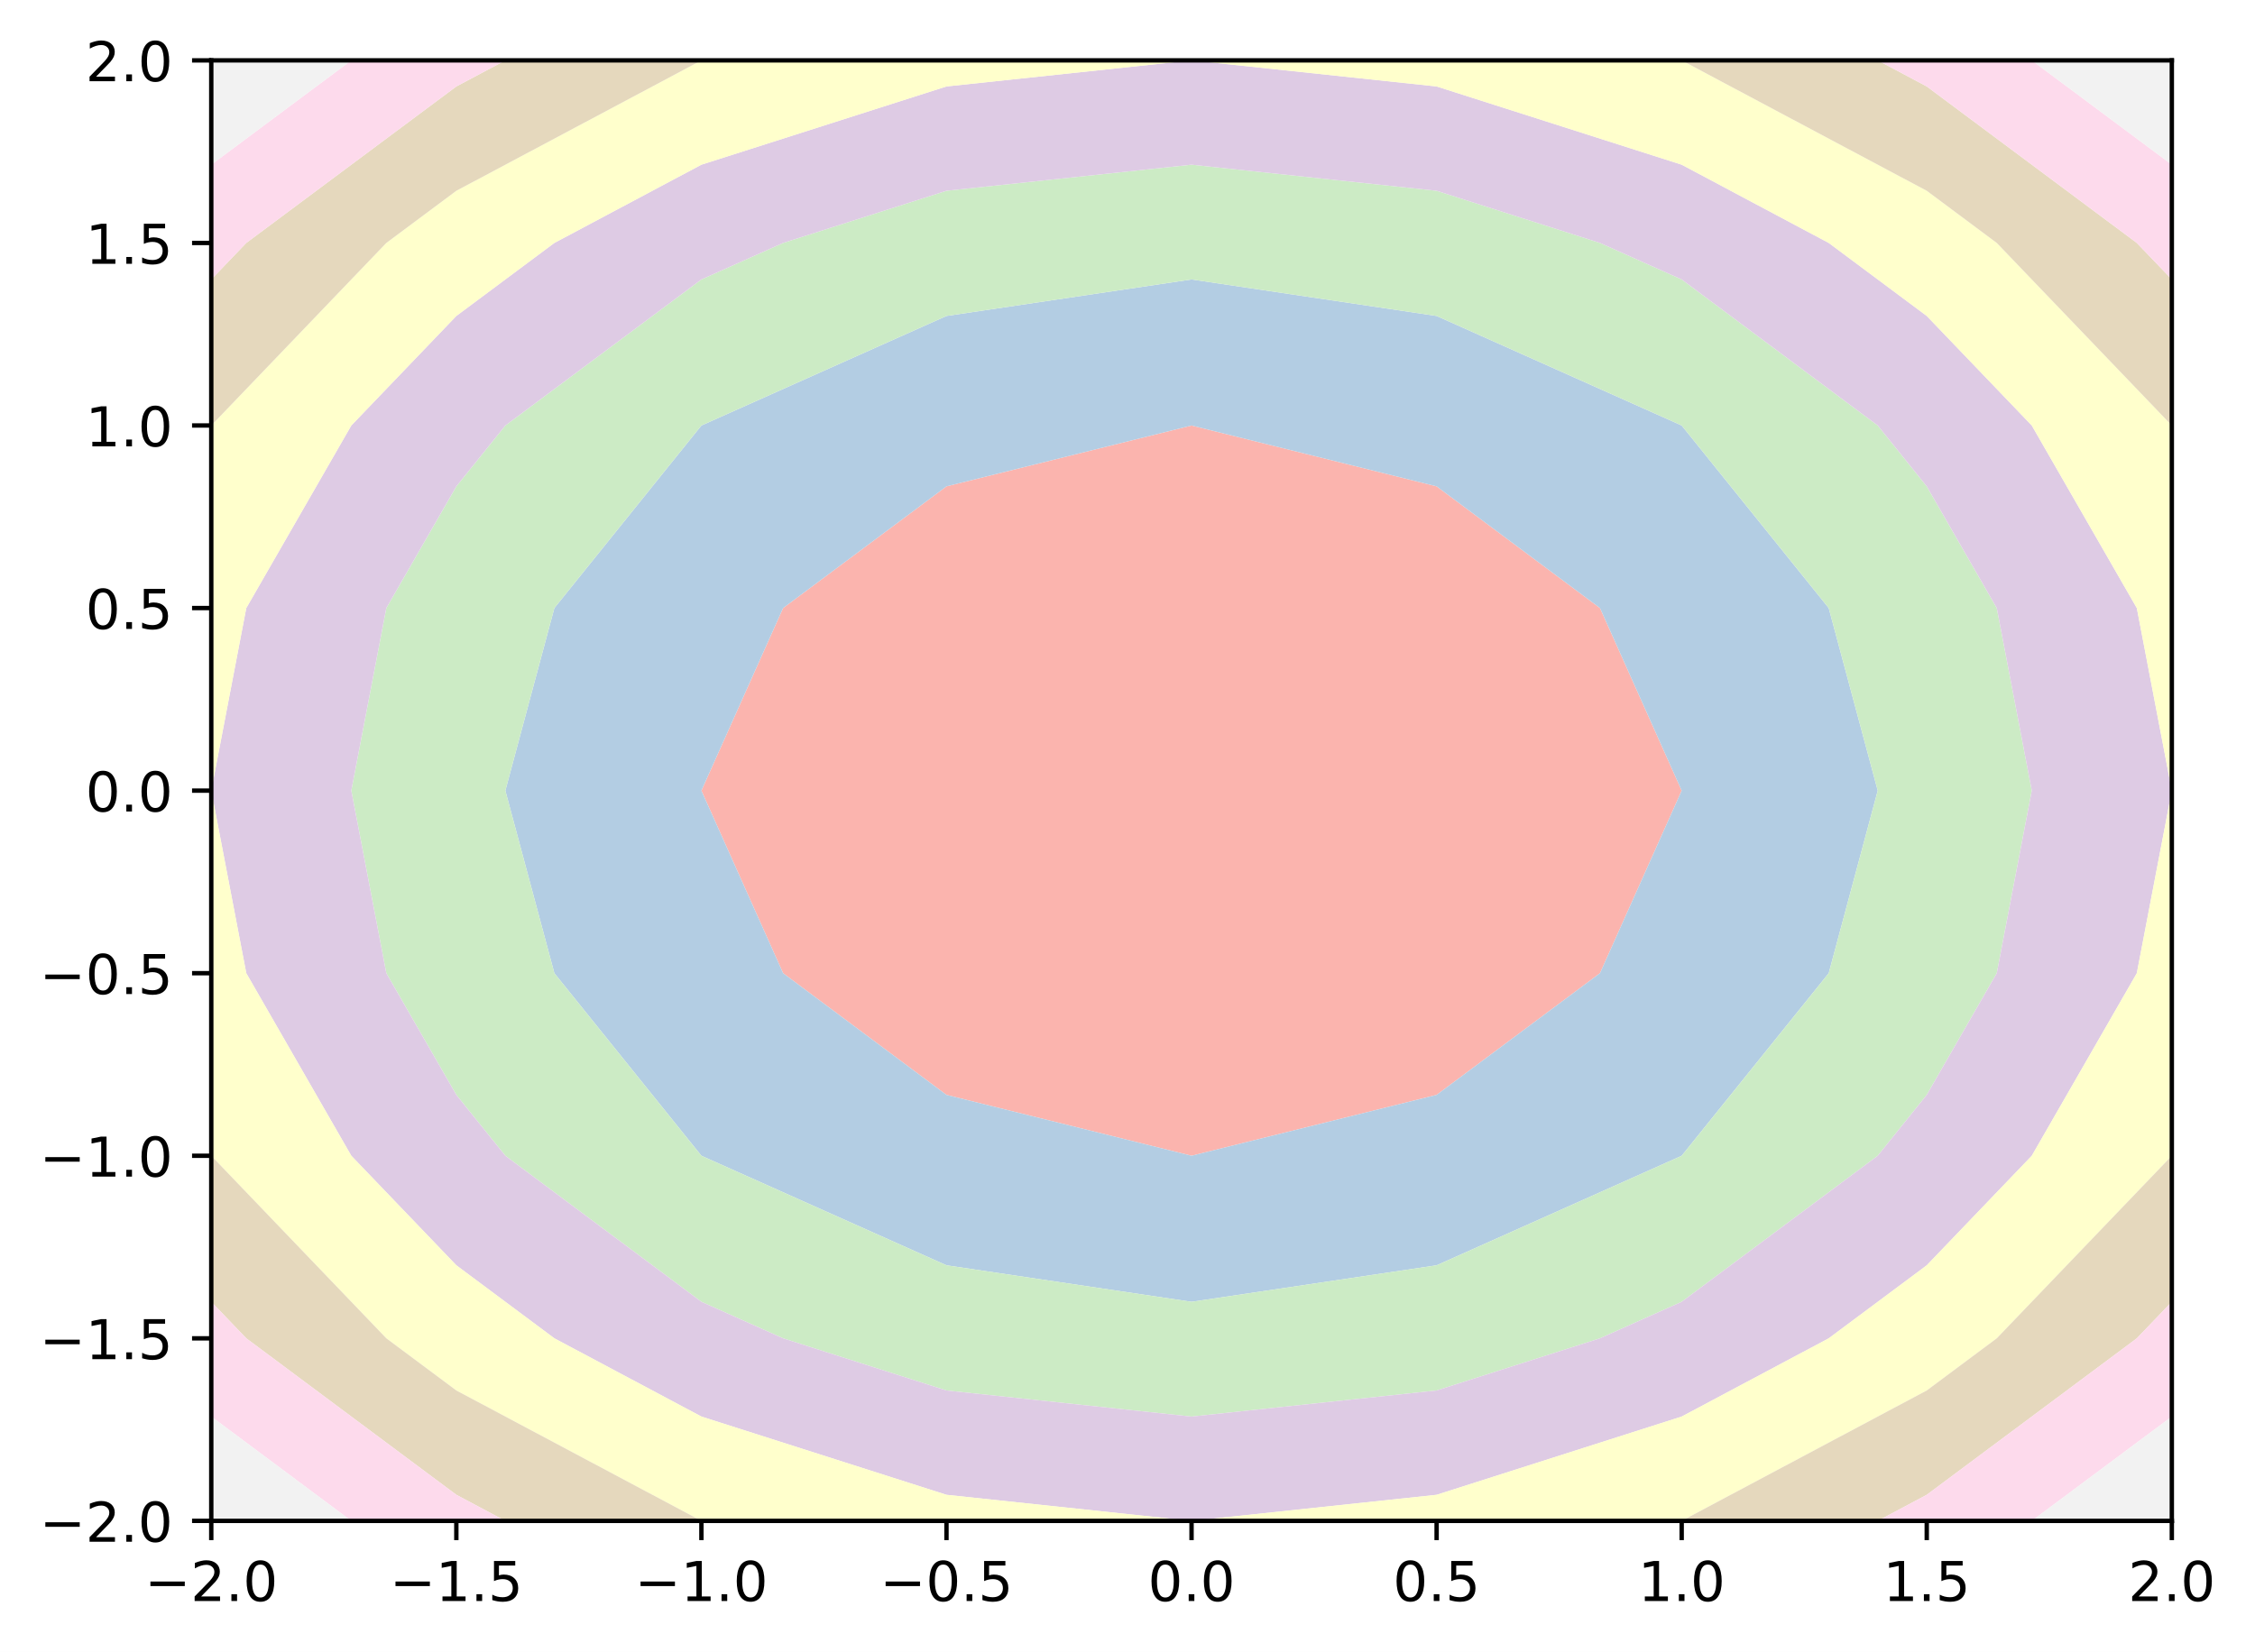
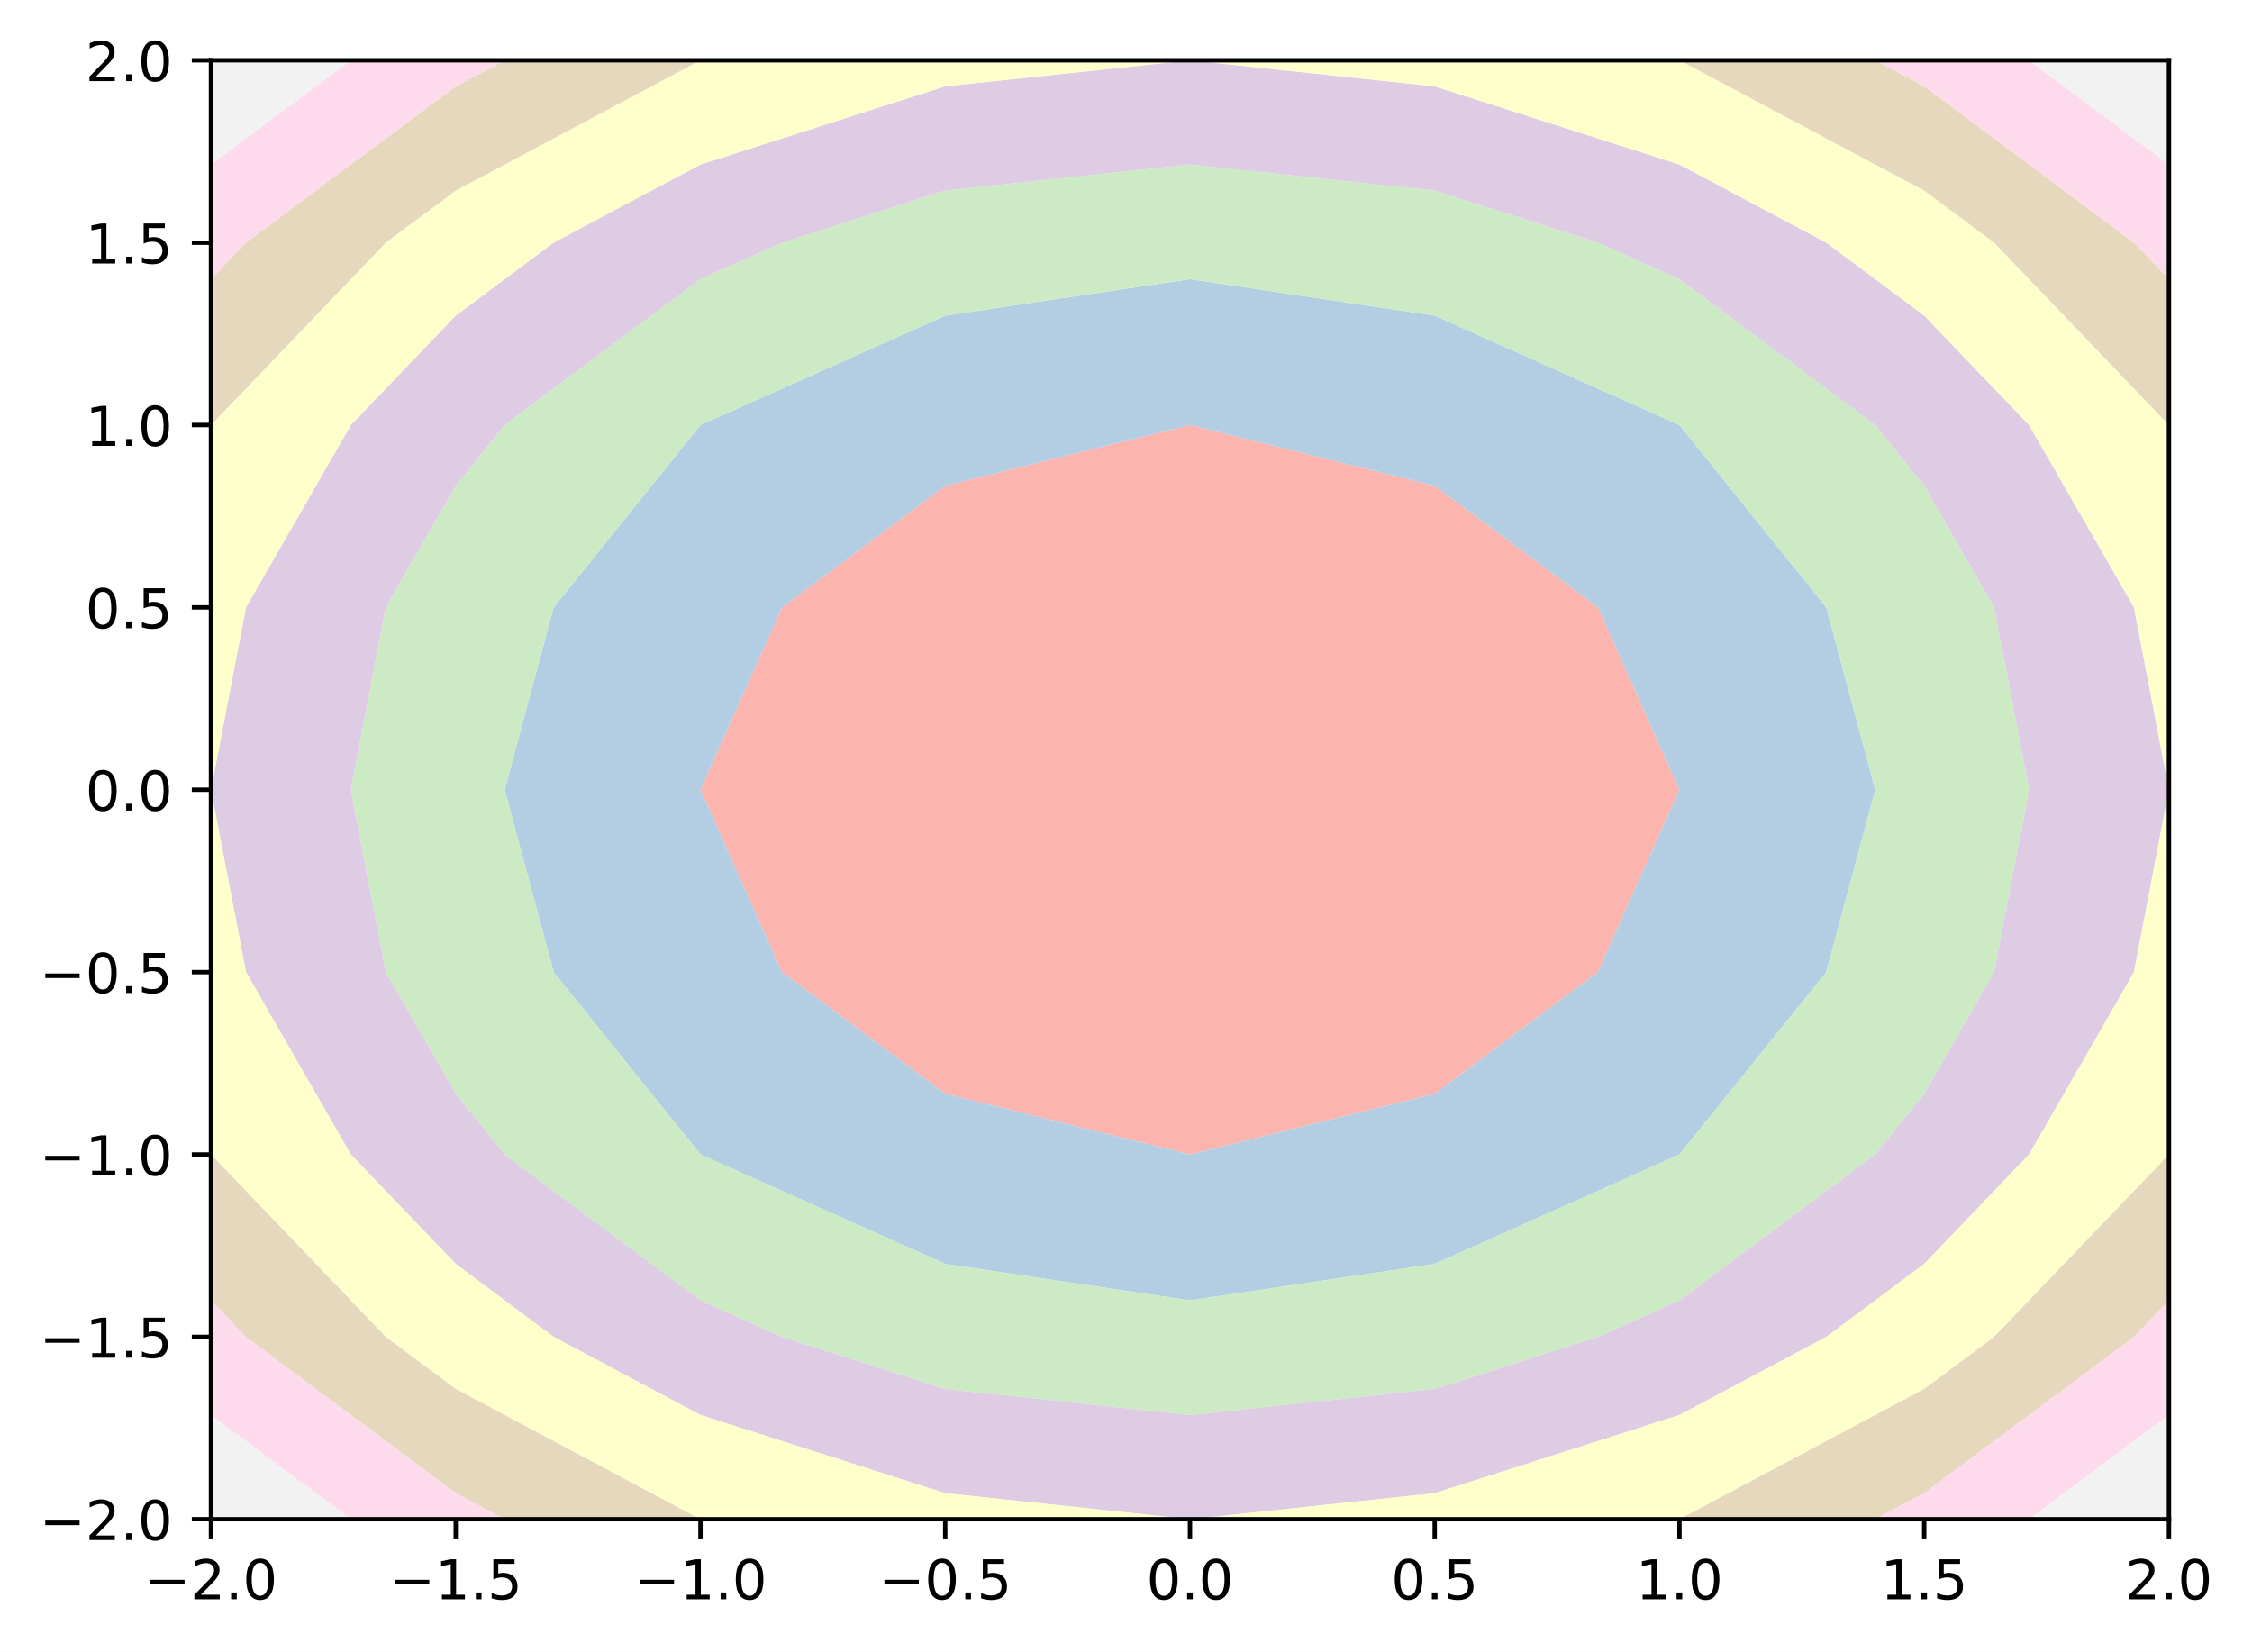
- <svg xmlns="http://www.w3.org/2000/svg" xmlns:xlink="http://www.w3.org/1999/xlink" width="410.754pt" height="300.989pt" viewBox="0 0 410.754 300.989" version="1.1">
+ <svg xmlns="http://www.w3.org/2000/svg" xmlns:xlink="http://www.w3.org/1999/xlink" width="410.754pt" height="301.311pt" viewBox="0 0 410.754 301.311" version="1.1">
  <defs>
    <style type="text/css">*{stroke-linejoin: round; stroke-linecap: butt}</style>
  </defs>
  <g id="figure_1">
    <g id="patch_1">
-       <path d="M 0 300.989  L 410.754 300.989  L 410.754 0  L 0 0  z " style="fill: #ffffff" />
+       <path d="M 0 301.311  L 410.754 301.311  L 410.754 0  L 0 0  z " style="fill: #ffffff" />
    </g>
    <g id="axes_1">
      <g id="patch_2">
        <path d="M 38.483 277.111  L 395.603 277.111  L 395.603 10.999  L 38.483 10.999  z " style="fill: #ffffff" />
      </g>
-       <g id="PathCollection_1">
-         <path d="M 217.043 210.583  L 217.043 210.583  L 261.683 199.495  L 291.443 177.319  L 306.323 144.055  L 306.323 144.055  L 306.323 144.055  L 291.443 110.791  L 261.683 88.615  L 217.043 77.527  L 217.043 77.527  L 217.043 77.527  L 172.403 88.615  L 142.643 110.791  L 127.763 144.055  L 127.763 144.055  L 127.763 144.055  L 142.643 177.319  L 172.403 199.495  L 217.043 210.583  z " clip-path="url(#pf9728aeeb8)" style="fill: #fbb4ae" />
-       </g>
-       <g id="PathCollection_2">
-         <path d="M 127.763 210.583  L 172.403 230.542  L 217.043 237.194  L 261.683 230.542  L 306.323 210.583  L 306.323 210.583  L 333.107 177.319  L 342.035 144.055  L 333.107 110.791  L 306.323 77.527  L 306.323 77.527  L 261.683 57.569  L 217.043 50.916  L 172.403 57.569  L 127.763 77.527  L 127.763 77.527  L 100.979 110.791  L 92.051 144.055  L 100.979 177.319  L 127.763 210.583  z M 217.043 210.583  L 172.403 199.495  L 142.643 177.319  L 127.763 144.055  L 127.763 144.055  L 127.763 144.055  L 142.643 110.791  L 172.403 88.615  L 217.043 77.527  L 217.043 77.527  L 217.043 77.527  L 261.683 88.615  L 291.443 110.791  L 306.323 144.055  L 306.323 144.055  L 306.323 144.055  L 291.443 177.319  L 261.683 199.495  L 217.043 210.583  L 217.043 210.583  z " clip-path="url(#pf9728aeeb8)" style="fill: #b3cde3" />
-       </g>
-       <g id="PathCollection_3">
-         <path d="M 172.403 253.351  L 217.043 258.103  L 261.683 253.351  L 291.443 243.847  L 306.323 237.194  L 342.035 210.583  L 350.963 199.495  L 363.717 177.319  L 370.094 144.055  L 363.717 110.791  L 350.963 88.615  L 342.035 77.527  L 306.323 50.916  L 291.443 44.263  L 261.683 34.759  L 217.043 30.007  L 172.403 34.759  L 142.643 44.263  L 127.763 50.916  L 92.051 77.527  L 83.123 88.615  L 70.369 110.791  L 63.991 144.055  L 70.369 177.319  L 83.123 199.495  L 92.051 210.583  L 127.763 237.194  L 142.643 243.847  z M 127.763 210.583  L 100.979 177.319  L 92.051 144.055  L 100.979 110.791  L 127.763 77.527  L 127.763 77.527  L 172.403 57.569  L 217.043 50.916  L 261.683 57.569  L 306.323 77.527  L 306.323 77.527  L 333.107 110.791  L 342.035 144.055  L 333.107 177.319  L 306.323 210.583  L 306.323 210.583  L 261.683 230.542  L 217.043 237.194  L 172.403 230.542  L 127.763 210.583  z " clip-path="url(#pf9728aeeb8)" style="fill: #ccebc5" />
-       </g>
-       <g id="PathCollection_4">
-         <path d="M 127.763 258.103  L 172.403 272.359  L 217.043 277.111  L 217.043 277.111  L 217.043 277.111  L 261.683 272.359  L 306.323 258.103  L 333.107 243.847  L 350.963 230.542  L 370.094 210.583  L 389.226 177.319  L 395.603 144.055  L 395.603 144.055  L 395.603 144.055  L 389.226 110.791  L 370.094 77.527  L 350.963 57.569  L 333.107 44.263  L 306.323 30.007  L 261.683 15.751  L 217.043 10.999  L 217.043 10.999  L 217.043 10.999  L 172.403 15.751  L 127.763 30.007  L 100.979 44.263  L 83.123 57.569  L 63.991 77.527  L 44.86 110.791  L 38.483 144.055  L 38.483 144.055  L 38.483 144.055  L 44.86 177.319  L 63.991 210.583  L 83.123 230.542  L 100.979 243.847  z M 142.643 243.847  L 127.763 237.194  L 92.051 210.583  L 83.123 199.495  L 70.369 177.319  L 63.991 144.055  L 70.369 110.791  L 83.123 88.615  L 92.051 77.527  L 127.763 50.916  L 142.643 44.263  L 172.403 34.759  L 217.043 30.007  L 261.683 34.759  L 291.443 44.263  L 306.323 50.916  L 342.035 77.527  L 350.963 88.615  L 363.717 110.791  L 370.094 144.055  L 363.717 177.319  L 350.963 199.495  L 342.035 210.583  L 306.323 237.194  L 291.443 243.847  L 261.683 253.351  L 217.043 258.103  L 172.403 253.351  z " clip-path="url(#pf9728aeeb8)" style="fill: #decbe4" />
-       </g>
-       <g id="PathCollection_5">
-         <path d="M 83.123 253.351  L 127.763 277.111  L 127.763 277.111  L 172.403 277.111  L 217.043 277.111  L 172.403 272.359  L 127.763 258.103  L 100.979 243.847  L 83.123 230.542  L 63.991 210.583  L 44.86 177.319  L 38.483 144.055  L 38.483 177.319  L 38.483 210.583  L 38.483 210.583  L 70.369 243.847  z " clip-path="url(#pf9728aeeb8)" style="fill: #ffffcc" />
-         <path d="M 261.683 277.111  L 306.323 277.111  L 306.323 277.111  L 350.963 253.351  L 363.717 243.847  L 395.603 210.583  L 395.603 210.583  L 395.603 177.319  L 395.603 144.055  L 389.226 177.319  L 370.094 210.583  L 350.963 230.542  L 333.107 243.847  L 306.323 258.103  L 261.683 272.359  L 217.043 277.111  z " clip-path="url(#pf9728aeeb8)" style="fill: #ffffcc" />
-         <path d="M 44.86 110.791  L 63.991 77.527  L 83.123 57.569  L 100.979 44.263  L 127.763 30.007  L 172.403 15.751  L 217.043 10.999  L 172.403 10.999  L 127.763 10.999  L 127.763 10.999  L 83.123 34.759  L 70.369 44.263  L 38.483 77.527  L 38.483 77.527  L 38.483 110.791  L 38.483 144.055  z " clip-path="url(#pf9728aeeb8)" style="fill: #ffffcc" />
-         <path d="M 395.603 144.055  L 395.603 110.791  L 395.603 77.527  L 395.603 77.527  L 363.717 44.263  L 350.963 34.759  L 306.323 10.999  L 306.323 10.999  L 261.683 10.999  L 217.043 10.999  L 261.683 15.751  L 306.323 30.007  L 333.107 44.263  L 350.963 57.569  L 370.094 77.527  L 389.226 110.791  z " clip-path="url(#pf9728aeeb8)" style="fill: #ffffcc" />
-       </g>
-       <g id="PathCollection_6">
-         <path d="M 83.123 272.359  L 92.051 277.111  L 127.763 277.111  L 83.123 253.351  L 70.369 243.847  L 38.483 210.583  L 38.483 237.194  L 44.86 243.847  z " clip-path="url(#pf9728aeeb8)" style="fill: #e5d8bd" />
-         <path d="M 350.963 272.359  L 389.226 243.847  L 395.603 237.194  L 395.603 210.583  L 363.717 243.847  L 350.963 253.351  L 306.323 277.111  L 342.035 277.111  z " clip-path="url(#pf9728aeeb8)" style="fill: #e5d8bd" />
-         <path d="M 70.369 44.263  L 83.123 34.759  L 127.763 10.999  L 92.051 10.999  L 83.123 15.751  L 44.86 44.263  L 38.483 50.916  L 38.483 77.527  z " clip-path="url(#pf9728aeeb8)" style="fill: #e5d8bd" />
-         <path d="M 395.603 77.527  L 395.603 50.916  L 389.226 44.263  L 350.963 15.751  L 342.035 10.999  L 306.323 10.999  L 350.963 34.759  L 363.717 44.263  z " clip-path="url(#pf9728aeeb8)" style="fill: #e5d8bd" />
-       </g>
-       <g id="PathCollection_7">
-         <path d="M 83.123 277.111  L 92.051 277.111  L 83.123 272.359  L 44.86 243.847  L 38.483 237.194  L 38.483 243.847  L 38.483 258.103  L 63.991 277.111  z " clip-path="url(#pf9728aeeb8)" style="fill: #fddaec" />
-         <path d="M 350.963 277.111  L 370.094 277.111  L 395.603 258.103  L 395.603 243.847  L 395.603 237.194  L 389.226 243.847  L 350.963 272.359  L 342.035 277.111  z " clip-path="url(#pf9728aeeb8)" style="fill: #fddaec" />
-         <path d="M 44.86 44.263  L 83.123 15.751  L 92.051 10.999  L 83.123 10.999  L 63.991 10.999  L 38.483 30.007  L 38.483 44.263  L 38.483 50.916  z " clip-path="url(#pf9728aeeb8)" style="fill: #fddaec" />
-         <path d="M 395.603 50.916  L 395.603 44.263  L 395.603 30.007  L 370.094 10.999  L 350.963 10.999  L 342.035 10.999  L 350.963 15.751  L 389.226 44.263  z " clip-path="url(#pf9728aeeb8)" style="fill: #fddaec" />
-       </g>
-       <g id="PathCollection_8">
-         <path d="M 38.483 258.103  L 38.483 277.111  L 63.991 277.111  z " clip-path="url(#pf9728aeeb8)" style="fill: #f2f2f2" />
-         <path d="M 395.603 277.111  L 395.603 258.103  L 370.094 277.111  z " clip-path="url(#pf9728aeeb8)" style="fill: #f2f2f2" />
-         <path d="M 63.991 10.999  L 38.483 10.999  L 38.483 30.007  z " clip-path="url(#pf9728aeeb8)" style="fill: #f2f2f2" />
-         <path d="M 395.603 30.007  L 395.603 10.999  L 370.094 10.999  z " clip-path="url(#pf9728aeeb8)" style="fill: #f2f2f2" />
+       <g id="QuadContourSet_1">
+         <path d="M 217.043 210.583  L 217.043 210.583  L 261.683 199.495  L 291.443 177.319  L 306.323 144.055  L 306.323 144.055  L 306.323 144.055  L 291.443 110.791  L 261.683 88.615  L 217.043 77.527  L 217.043 77.527  L 217.043 77.527  L 172.403 88.615  L 142.643 110.791  L 127.763 144.055  L 127.763 144.055  L 127.763 144.055  L 142.643 177.319  L 172.403 199.495  L 217.043 210.583  z " clip-path="url(#p19742cfae8)" style="fill: #fbb4ae" />
+         <path d="M 127.763 210.583  L 172.403 230.541  L 217.043 237.194  L 261.683 230.541  L 306.323 210.583  L 306.323 210.583  L 333.107 177.319  L 342.035 144.055  L 333.107 110.791  L 306.323 77.527  L 306.323 77.527  L 261.683 57.568  L 217.043 50.916  L 172.403 57.568  L 127.763 77.527  L 127.763 77.527  L 100.979 110.791  L 92.051 144.055  L 100.979 177.319  L 127.763 210.583  z M 217.043 210.583  L 172.403 199.495  L 142.643 177.319  L 127.763 144.055  L 127.763 144.055  L 127.763 144.055  L 142.643 110.791  L 172.403 88.615  L 217.043 77.527  L 217.043 77.527  L 217.043 77.527  L 261.683 88.615  L 291.443 110.791  L 306.323 144.055  L 306.323 144.055  L 306.323 144.055  L 291.443 177.319  L 261.683 199.495  L 217.043 210.583  L 217.043 210.583  z " clip-path="url(#p19742cfae8)" style="fill: #b3cde3" />
+         <path d="M 172.403 253.351  L 217.043 258.103  L 261.683 253.351  L 291.443 243.847  L 306.323 237.194  L 342.035 210.583  L 350.963 199.495  L 363.717 177.319  L 370.094 144.055  L 363.717 110.791  L 350.963 88.615  L 342.035 77.527  L 306.323 50.916  L 291.443 44.263  L 261.683 34.759  L 217.043 30.007  L 172.403 34.759  L 142.643 44.263  L 127.763 50.916  L 92.051 77.527  L 83.123 88.615  L 70.369 110.791  L 63.991 144.055  L 70.369 177.319  L 83.123 199.495  L 92.051 210.583  L 127.763 237.194  L 142.643 243.847  z M 127.763 210.583  L 100.979 177.319  L 92.051 144.055  L 100.979 110.791  L 127.763 77.527  L 127.763 77.527  L 172.403 57.568  L 217.043 50.916  L 261.683 57.568  L 306.323 77.527  L 306.323 77.527  L 333.107 110.791  L 342.035 144.055  L 333.107 177.319  L 306.323 210.583  L 306.323 210.583  L 261.683 230.541  L 217.043 237.194  L 172.403 230.541  L 127.763 210.583  z " clip-path="url(#p19742cfae8)" style="fill: #ccebc5" />
+         <path d="M 127.763 258.103  L 172.403 272.359  L 217.043 277.111  L 217.043 277.111  L 217.043 277.111  L 261.683 272.359  L 306.323 258.103  L 333.107 243.847  L 350.963 230.541  L 370.094 210.583  L 389.226 177.319  L 395.603 144.055  L 395.603 144.055  L 395.603 144.055  L 389.226 110.791  L 370.094 77.527  L 350.963 57.568  L 333.107 44.263  L 306.323 30.007  L 261.683 15.751  L 217.043 10.999  L 217.043 10.999  L 217.043 10.999  L 172.403 15.751  L 127.763 30.007  L 100.979 44.263  L 83.123 57.568  L 63.991 77.527  L 44.86 110.791  L 38.483 144.055  L 38.483 144.055  L 38.483 144.055  L 44.86 177.319  L 63.991 210.583  L 83.123 230.541  L 100.979 243.847  z M 142.643 243.847  L 127.763 237.194  L 92.051 210.583  L 83.123 199.495  L 70.369 177.319  L 63.991 144.055  L 70.369 110.791  L 83.123 88.615  L 92.051 77.527  L 127.763 50.916  L 142.643 44.263  L 172.403 34.759  L 217.043 30.007  L 261.683 34.759  L 291.443 44.263  L 306.323 50.916  L 342.035 77.527  L 350.963 88.615  L 363.717 110.791  L 370.094 144.055  L 363.717 177.319  L 350.963 199.495  L 342.035 210.583  L 306.323 237.194  L 291.443 243.847  L 261.683 253.351  L 217.043 258.103  L 172.403 253.351  z " clip-path="url(#p19742cfae8)" style="fill: #decbe4" />
+         <path d="M 83.123 253.351  L 127.763 277.111  L 127.763 277.111  L 172.403 277.111  L 217.043 277.111  L 172.403 272.359  L 127.763 258.103  L 100.979 243.847  L 83.123 230.541  L 63.991 210.583  L 44.86 177.319  L 38.483 144.055  L 38.483 177.319  L 38.483 210.583  L 38.483 210.583  L 70.369 243.847  z M 261.683 277.111  L 306.323 277.111  L 306.323 277.111  L 350.963 253.351  L 363.717 243.847  L 395.603 210.583  L 395.603 210.583  L 395.603 177.319  L 395.603 144.055  L 389.226 177.319  L 370.094 210.583  L 350.963 230.541  L 333.107 243.847  L 306.323 258.103  L 261.683 272.359  L 217.043 277.111  z M 44.86 110.791  L 63.991 77.527  L 83.123 57.568  L 100.979 44.263  L 127.763 30.007  L 172.403 15.751  L 217.043 10.999  L 172.403 10.999  L 127.763 10.999  L 127.763 10.999  L 83.123 34.759  L 70.369 44.263  L 38.483 77.527  L 38.483 77.527  L 38.483 110.791  L 38.483 144.055  z M 395.603 144.055  L 395.603 110.791  L 395.603 77.527  L 395.603 77.527  L 363.717 44.263  L 350.963 34.759  L 306.323 10.999  L 306.323 10.999  L 261.683 10.999  L 217.043 10.999  L 261.683 15.751  L 306.323 30.007  L 333.107 44.263  L 350.963 57.568  L 370.094 77.527  L 389.226 110.791  z " clip-path="url(#p19742cfae8)" style="fill: #ffffcc" />
+         <path d="M 83.123 272.359  L 92.051 277.111  L 127.763 277.111  L 83.123 253.351  L 70.369 243.847  L 38.483 210.583  L 38.483 237.194  L 44.86 243.847  z M 350.963 272.359  L 389.226 243.847  L 395.603 237.194  L 395.603 210.583  L 363.717 243.847  L 350.963 253.351  L 306.323 277.111  L 342.035 277.111  z M 70.369 44.263  L 83.123 34.759  L 127.763 10.999  L 92.051 10.999  L 83.123 15.751  L 44.86 44.263  L 38.483 50.916  L 38.483 77.527  z M 395.603 77.527  L 395.603 50.916  L 389.226 44.263  L 350.963 15.751  L 342.035 10.999  L 306.323 10.999  L 350.963 34.759  L 363.717 44.263  z " clip-path="url(#p19742cfae8)" style="fill: #e5d8bd" />
+         <path d="M 83.123 277.111  L 92.051 277.111  L 83.123 272.359  L 44.86 243.847  L 38.483 237.194  L 38.483 243.847  L 38.483 258.103  L 63.991 277.111  z M 350.963 277.111  L 370.094 277.111  L 395.603 258.103  L 395.603 243.847  L 395.603 237.194  L 389.226 243.847  L 350.963 272.359  L 342.035 277.111  z M 44.86 44.263  L 83.123 15.751  L 92.051 10.999  L 83.123 10.999  L 63.991 10.999  L 38.483 30.007  L 38.483 44.263  L 38.483 50.916  z M 395.603 50.916  L 395.603 44.263  L 395.603 30.007  L 370.094 10.999  L 350.963 10.999  L 342.035 10.999  L 350.963 15.751  L 389.226 44.263  z " clip-path="url(#p19742cfae8)" style="fill: #fddaec" />
+         <path d="M 38.483 258.103  L 38.483 277.111  L 63.991 277.111  z M 395.603 277.111  L 395.603 258.103  L 370.094 277.111  z M 63.991 10.999  L 38.483 10.999  L 38.483 30.007  z M 395.603 30.007  L 395.603 10.999  L 370.094 10.999  z " clip-path="url(#p19742cfae8)" style="fill: #f2f2f2" />
      </g>
      <g id="matplotlib.axis_1">
        <g id="xtick_1">
          <g id="line2d_1">
            <defs>
-               <path id="mab68f12e52" d="M 0 0  L 0 3.5  " style="stroke: #000000; stroke-width: 0.8" />
+               <path id="m919132cd39" d="M 0 0  L 0 3.5  " style="stroke: #000000; stroke-width: 0.8" />
            </defs>
            <g>
-               <use xlink:href="#mab68f12e52" x="38.483" y="277.111" style="stroke: #000000; stroke-width: 0.8" />
+               <use xlink:href="#m919132cd39" x="38.483" y="277.111" style="stroke: #000000; stroke-width: 0.8" />
            </g>
          </g>
          <g id="text_1">
-             <g transform="translate(26.34141 291.7097) scale(0.1 -0.1)">
+             <g transform="translate(26.34141 291.7085) scale(0.1 -0.1)">
              <defs>
-                 <path id="DejaVuSans-2212" d="M 678 2272  L 4684 2272  L 4684 1741  L 678 1741  L 678 2272  z " transform="scale(0.015625)" />
-                 <path id="DejaVuSans-32" d="M 1228 531  L 3431 531  L 3431 0  L 469 0  L 469 531  Q 828 903 1448 1529  Q 2069 2156 2228 2338  Q 2531 2678 2651 2914  Q 2772 3150 2772 3378  Q 2772 3750 2511 3984  Q 2250 4219 1831 4219  Q 1534 4219 1204 4116  Q 875 4013 500 3803  L 500 4441  Q 881 4594 1212 4672  Q 1544 4750 1819 4750  Q 2544 4750 2975 4387  Q 3406 4025 3406 3419  Q 3406 3131 3298 2873  Q 3191 2616 2906 2266  Q 2828 2175 2409 1742  Q 1991 1309 1228 531  z " transform="scale(0.015625)" />
-                 <path id="DejaVuSans-2e" d="M 684 794  L 1344 794  L 1344 0  L 684 0  L 684 794  z " transform="scale(0.015625)" />
-                 <path id="DejaVuSans-30" d="M 2034 4250  Q 1547 4250 1301 3770  Q 1056 3291 1056 2328  Q 1056 1369 1301 889  Q 1547 409 2034 409  Q 2525 409 2770 889  Q 3016 1369 3016 2328  Q 3016 3291 2770 3770  Q 2525 4250 2034 4250  z M 2034 4750  Q 2819 4750 3233 4129  Q 3647 3509 3647 2328  Q 3647 1150 3233 529  Q 2819 -91 2034 -91  Q 1250 -91 836 529  Q 422 1150 422 2328  Q 422 3509 836 4129  Q 1250 4750 2034 4750  z " transform="scale(0.015625)" />
+                 <path id="DejaVuSans-c9c" d="M 678 2272  L 4684 2272  L 4684 1741  L 678 1741  L 678 2272  z " transform="scale(0.015625)" />
+                 <path id="DejaVuSans-15" d="M 1228 531  L 3431 531  L 3431 0  L 469 0  L 469 531  Q 828 903 1448 1529  Q 2069 2156 2228 2338  Q 2531 2678 2651 2914  Q 2772 3150 2772 3378  Q 2772 3750 2511 3984  Q 2250 4219 1831 4219  Q 1534 4219 1204 4116  Q 875 4013 500 3803  L 500 4441  Q 881 4594 1212 4672  Q 1544 4750 1819 4750  Q 2544 4750 2975 4387  Q 3406 4025 3406 3419  Q 3406 3131 3298 2873  Q 3191 2616 2906 2266  Q 2828 2175 2409 1742  Q 1991 1309 1228 531  z " transform="scale(0.015625)" />
+                 <path id="DejaVuSans-11" d="M 684 794  L 1344 794  L 1344 0  L 684 0  L 684 794  z " transform="scale(0.015625)" />
+                 <path id="DejaVuSans-13" d="M 2034 4250  Q 1547 4250 1301 3770  Q 1056 3291 1056 2328  Q 1056 1369 1301 889  Q 1547 409 2034 409  Q 2525 409 2770 889  Q 3016 1369 3016 2328  Q 3016 3291 2770 3770  Q 2525 4250 2034 4250  z M 2034 4750  Q 2819 4750 3233 4129  Q 3647 3509 3647 2328  Q 3647 1150 3233 529  Q 2819 -91 2034 -91  Q 1250 -91 836 529  Q 422 1150 422 2328  Q 422 3509 836 4129  Q 1250 4750 2034 4750  z " transform="scale(0.015625)" />
              </defs>
-               <use xlink:href="#DejaVuSans-2212" />
-               <use xlink:href="#DejaVuSans-32" x="83.789" />
-               <use xlink:href="#DejaVuSans-2e" x="147.412" />
-               <use xlink:href="#DejaVuSans-30" x="179.199" />
+               <use xlink:href="#DejaVuSans-c9c" />
+               <use xlink:href="#DejaVuSans-15" transform="translate(83.79688 0)" />
+               <use xlink:href="#DejaVuSans-11" transform="translate(147.4219 0)" />
+               <use xlink:href="#DejaVuSans-13" transform="translate(179.2031 0)" />
            </g>
          </g>
        </g>
        <g id="xtick_2">
          <g id="line2d_2">
            <g>
-               <use xlink:href="#mab68f12e52" x="83.123" y="277.111" style="stroke: #000000; stroke-width: 0.8" />
+               <use xlink:href="#m919132cd39" x="83.123" y="277.111" style="stroke: #000000; stroke-width: 0.8" />
            </g>
          </g>
          <g id="text_2">
-             <g transform="translate(70.98141 291.7097) scale(0.1 -0.1)">
+             <g transform="translate(70.98141 291.7085) scale(0.1 -0.1)">
              <defs>
-                 <path id="DejaVuSans-31" d="M 794 531  L 1825 531  L 1825 4091  L 703 3866  L 703 4441  L 1819 4666  L 2450 4666  L 2450 531  L 3481 531  L 3481 0  L 794 0  L 794 531  z " transform="scale(0.015625)" />
-                 <path id="DejaVuSans-35" d="M 691 4666  L 3169 4666  L 3169 4134  L 1269 4134  L 1269 2991  Q 1406 3038 1543 3061  Q 1681 3084 1819 3084  Q 2600 3084 3056 2656  Q 3513 2228 3513 1497  Q 3513 744 3044 326  Q 2575 -91 1722 -91  Q 1428 -91 1123 -41  Q 819 9 494 109  L 494 744  Q 775 591 1075 516  Q 1375 441 1709 441  Q 2250 441 2565 725  Q 2881 1009 2881 1497  Q 2881 1984 2565 2268  Q 2250 2553 1709 2553  Q 1456 2553 1204 2497  Q 953 2441 691 2322  L 691 4666  z " transform="scale(0.015625)" />
+                 <path id="DejaVuSans-14" d="M 794 531  L 1825 531  L 1825 4091  L 703 3866  L 703 4441  L 1819 4666  L 2450 4666  L 2450 531  L 3481 531  L 3481 0  L 794 0  L 794 531  z " transform="scale(0.015625)" />
+                 <path id="DejaVuSans-18" d="M 691 4666  L 3169 4666  L 3169 4134  L 1269 4134  L 1269 2991  Q 1406 3038 1543 3061  Q 1681 3084 1819 3084  Q 2600 3084 3056 2656  Q 3513 2228 3513 1497  Q 3513 744 3044 326  Q 2575 -91 1722 -91  Q 1428 -91 1123 -41  Q 819 9 494 109  L 494 744  Q 775 591 1075 516  Q 1375 441 1709 441  Q 2250 441 2565 725  Q 2881 1009 2881 1497  Q 2881 1984 2565 2268  Q 2250 2553 1709 2553  Q 1456 2553 1204 2497  Q 953 2441 691 2322  L 691 4666  z " transform="scale(0.015625)" />
              </defs>
-               <use xlink:href="#DejaVuSans-2212" />
-               <use xlink:href="#DejaVuSans-31" x="83.789" />
-               <use xlink:href="#DejaVuSans-2e" x="147.412" />
-               <use xlink:href="#DejaVuSans-35" x="179.199" />
+               <use xlink:href="#DejaVuSans-c9c" />
+               <use xlink:href="#DejaVuSans-14" transform="translate(83.79688 0)" />
+               <use xlink:href="#DejaVuSans-11" transform="translate(147.4219 0)" />
+               <use xlink:href="#DejaVuSans-18" transform="translate(179.2031 0)" />
            </g>
          </g>
        </g>
        <g id="xtick_3">
          <g id="line2d_3">
            <g>
-               <use xlink:href="#mab68f12e52" x="127.763" y="277.111" style="stroke: #000000; stroke-width: 0.8" />
+               <use xlink:href="#m919132cd39" x="127.763" y="277.111" style="stroke: #000000; stroke-width: 0.8" />
            </g>
          </g>
          <g id="text_3">
-             <g transform="translate(115.6214 291.7097) scale(0.1 -0.1)">
-               <use xlink:href="#DejaVuSans-2212" />
-               <use xlink:href="#DejaVuSans-31" x="83.789" />
-               <use xlink:href="#DejaVuSans-2e" x="147.412" />
-               <use xlink:href="#DejaVuSans-30" x="179.199" />
+             <g transform="translate(115.6214 291.7085) scale(0.1 -0.1)">
+               <use xlink:href="#DejaVuSans-c9c" />
+               <use xlink:href="#DejaVuSans-14" transform="translate(83.79688 0)" />
+               <use xlink:href="#DejaVuSans-11" transform="translate(147.4219 0)" />
+               <use xlink:href="#DejaVuSans-13" transform="translate(179.2031 0)" />
            </g>
          </g>
        </g>
        <g id="xtick_4">
          <g id="line2d_4">
            <g>
-               <use xlink:href="#mab68f12e52" x="172.403" y="277.111" style="stroke: #000000; stroke-width: 0.8" />
+               <use xlink:href="#m919132cd39" x="172.403" y="277.111" style="stroke: #000000; stroke-width: 0.8" />
            </g>
          </g>
          <g id="text_4">
-             <g transform="translate(160.2614 291.7097) scale(0.1 -0.1)">
-               <use xlink:href="#DejaVuSans-2212" />
-               <use xlink:href="#DejaVuSans-30" x="83.789" />
-               <use xlink:href="#DejaVuSans-2e" x="147.412" />
-               <use xlink:href="#DejaVuSans-35" x="179.199" />
+             <g transform="translate(160.2614 291.7085) scale(0.1 -0.1)">
+               <use xlink:href="#DejaVuSans-c9c" />
+               <use xlink:href="#DejaVuSans-13" transform="translate(83.79688 0)" />
+               <use xlink:href="#DejaVuSans-11" transform="translate(147.4219 0)" />
+               <use xlink:href="#DejaVuSans-18" transform="translate(179.2031 0)" />
            </g>
          </g>
        </g>
        <g id="xtick_5">
          <g id="line2d_5">
            <g>
-               <use xlink:href="#mab68f12e52" x="217.043" y="277.111" style="stroke: #000000; stroke-width: 0.8" />
+               <use xlink:href="#m919132cd39" x="217.043" y="277.111" style="stroke: #000000; stroke-width: 0.8" />
            </g>
          </g>
          <g id="text_5">
-             <g transform="translate(209.0913 291.7097) scale(0.1 -0.1)">
-               <use xlink:href="#DejaVuSans-30" />
-               <use xlink:href="#DejaVuSans-2e" x="63.623" />
-               <use xlink:href="#DejaVuSans-30" x="95.41" />
+             <g transform="translate(209.0913 291.7085) scale(0.1 -0.1)">
+               <use xlink:href="#DejaVuSans-13" />
+               <use xlink:href="#DejaVuSans-11" transform="translate(63.625 0)" />
+               <use xlink:href="#DejaVuSans-13" transform="translate(95.40625 0)" />
            </g>
          </g>
        </g>
        <g id="xtick_6">
          <g id="line2d_6">
            <g>
-               <use xlink:href="#mab68f12e52" x="261.683" y="277.111" style="stroke: #000000; stroke-width: 0.8" />
+               <use xlink:href="#m919132cd39" x="261.683" y="277.111" style="stroke: #000000; stroke-width: 0.8" />
            </g>
          </g>
          <g id="text_6">
-             <g transform="translate(253.7312 291.7097) scale(0.1 -0.1)">
-               <use xlink:href="#DejaVuSans-30" />
-               <use xlink:href="#DejaVuSans-2e" x="63.623" />
-               <use xlink:href="#DejaVuSans-35" x="95.41" />
+             <g transform="translate(253.7312 291.7085) scale(0.1 -0.1)">
+               <use xlink:href="#DejaVuSans-13" />
+               <use xlink:href="#DejaVuSans-11" transform="translate(63.625 0)" />
+               <use xlink:href="#DejaVuSans-18" transform="translate(95.40625 0)" />
            </g>
          </g>
        </g>
        <g id="xtick_7">
          <g id="line2d_7">
            <g>
-               <use xlink:href="#mab68f12e52" x="306.323" y="277.111" style="stroke: #000000; stroke-width: 0.8" />
+               <use xlink:href="#m919132cd39" x="306.323" y="277.111" style="stroke: #000000; stroke-width: 0.8" />
            </g>
          </g>
          <g id="text_7">
-             <g transform="translate(298.3712 291.7097) scale(0.1 -0.1)">
-               <use xlink:href="#DejaVuSans-31" />
-               <use xlink:href="#DejaVuSans-2e" x="63.623" />
-               <use xlink:href="#DejaVuSans-30" x="95.41" />
+             <g transform="translate(298.3712 291.7085) scale(0.1 -0.1)">
+               <use xlink:href="#DejaVuSans-14" />
+               <use xlink:href="#DejaVuSans-11" transform="translate(63.625 0)" />
+               <use xlink:href="#DejaVuSans-13" transform="translate(95.40625 0)" />
            </g>
          </g>
        </g>
        <g id="xtick_8">
          <g id="line2d_8">
            <g>
-               <use xlink:href="#mab68f12e52" x="350.963" y="277.111" style="stroke: #000000; stroke-width: 0.8" />
+               <use xlink:href="#m919132cd39" x="350.963" y="277.111" style="stroke: #000000; stroke-width: 0.8" />
            </g>
          </g>
          <g id="text_8">
-             <g transform="translate(343.0113 291.7097) scale(0.1 -0.1)">
-               <use xlink:href="#DejaVuSans-31" />
-               <use xlink:href="#DejaVuSans-2e" x="63.623" />
-               <use xlink:href="#DejaVuSans-35" x="95.41" />
+             <g transform="translate(343.0113 291.7085) scale(0.1 -0.1)">
+               <use xlink:href="#DejaVuSans-14" />
+               <use xlink:href="#DejaVuSans-11" transform="translate(63.625 0)" />
+               <use xlink:href="#DejaVuSans-18" transform="translate(95.40625 0)" />
            </g>
          </g>
        </g>
        <g id="xtick_9">
          <g id="line2d_9">
            <g>
-               <use xlink:href="#mab68f12e52" x="395.603" y="277.111" style="stroke: #000000; stroke-width: 0.8" />
+               <use xlink:href="#m919132cd39" x="395.603" y="277.111" style="stroke: #000000; stroke-width: 0.8" />
            </g>
          </g>
          <g id="text_9">
-             <g transform="translate(387.6513 291.7097) scale(0.1 -0.1)">
-               <use xlink:href="#DejaVuSans-32" />
-               <use xlink:href="#DejaVuSans-2e" x="63.623" />
-               <use xlink:href="#DejaVuSans-30" x="95.41" />
+             <g transform="translate(387.6513 291.7085) scale(0.1 -0.1)">
+               <use xlink:href="#DejaVuSans-15" />
+               <use xlink:href="#DejaVuSans-11" transform="translate(63.625 0)" />
+               <use xlink:href="#DejaVuSans-13" transform="translate(95.40625 0)" />
            </g>
          </g>
        </g>
      </g>
      <g id="matplotlib.axis_2">
        <g id="ytick_1">
          <g id="line2d_10">
            <defs>
-               <path id="m81fe10873a" d="M 0 0  L -3.5 0  " style="stroke: #000000; stroke-width: 0.8" />
+               <path id="m7d171ca75e" d="M 0 0  L -3.5 0  " style="stroke: #000000; stroke-width: 0.8" />
            </defs>
            <g>
-               <use xlink:href="#m81fe10873a" x="38.483" y="277.111" style="stroke: #000000; stroke-width: 0.8" />
+               <use xlink:href="#m7d171ca75e" x="38.483" y="277.111" style="stroke: #000000; stroke-width: 0.8" />
            </g>
          </g>
          <g id="text_10">
-             <g transform="translate(7.2 280.9104) scale(0.1 -0.1)">
-               <use xlink:href="#DejaVuSans-2212" />
-               <use xlink:href="#DejaVuSans-32" x="83.789" />
-               <use xlink:href="#DejaVuSans-2e" x="147.412" />
-               <use xlink:href="#DejaVuSans-30" x="179.199" />
+             <g transform="translate(7.2 280.9097) scale(0.1 -0.1)">
+               <use xlink:href="#DejaVuSans-c9c" />
+               <use xlink:href="#DejaVuSans-15" transform="translate(83.79688 0)" />
+               <use xlink:href="#DejaVuSans-11" transform="translate(147.4219 0)" />
+               <use xlink:href="#DejaVuSans-13" transform="translate(179.2031 0)" />
            </g>
          </g>
        </g>
        <g id="ytick_2">
          <g id="line2d_11">
            <g>
-               <use xlink:href="#m81fe10873a" x="38.483" y="243.847" style="stroke: #000000; stroke-width: 0.8" />
+               <use xlink:href="#m7d171ca75e" x="38.483" y="243.847" style="stroke: #000000; stroke-width: 0.8" />
            </g>
          </g>
          <g id="text_11">
-             <g transform="translate(7.2 247.6464) scale(0.1 -0.1)">
-               <use xlink:href="#DejaVuSans-2212" />
-               <use xlink:href="#DejaVuSans-31" x="83.789" />
-               <use xlink:href="#DejaVuSans-2e" x="147.412" />
-               <use xlink:href="#DejaVuSans-35" x="179.199" />
+             <g transform="translate(7.2 247.6457) scale(0.1 -0.1)">
+               <use xlink:href="#DejaVuSans-c9c" />
+               <use xlink:href="#DejaVuSans-14" transform="translate(83.79688 0)" />
+               <use xlink:href="#DejaVuSans-11" transform="translate(147.4219 0)" />
+               <use xlink:href="#DejaVuSans-18" transform="translate(179.2031 0)" />
            </g>
          </g>
        </g>
        <g id="ytick_3">
          <g id="line2d_12">
            <g>
-               <use xlink:href="#m81fe10873a" x="38.483" y="210.583" style="stroke: #000000; stroke-width: 0.8" />
+               <use xlink:href="#m7d171ca75e" x="38.483" y="210.583" style="stroke: #000000; stroke-width: 0.8" />
            </g>
          </g>
          <g id="text_12">
-             <g transform="translate(7.2 214.3824) scale(0.1 -0.1)">
-               <use xlink:href="#DejaVuSans-2212" />
-               <use xlink:href="#DejaVuSans-31" x="83.789" />
-               <use xlink:href="#DejaVuSans-2e" x="147.412" />
-               <use xlink:href="#DejaVuSans-30" x="179.199" />
+             <g transform="translate(7.2 214.3817) scale(0.1 -0.1)">
+               <use xlink:href="#DejaVuSans-c9c" />
+               <use xlink:href="#DejaVuSans-14" transform="translate(83.79688 0)" />
+               <use xlink:href="#DejaVuSans-11" transform="translate(147.4219 0)" />
+               <use xlink:href="#DejaVuSans-13" transform="translate(179.2031 0)" />
            </g>
          </g>
        </g>
        <g id="ytick_4">
          <g id="line2d_13">
            <g>
-               <use xlink:href="#m81fe10873a" x="38.483" y="177.319" style="stroke: #000000; stroke-width: 0.8" />
+               <use xlink:href="#m7d171ca75e" x="38.483" y="177.319" style="stroke: #000000; stroke-width: 0.8" />
            </g>
          </g>
          <g id="text_13">
-             <g transform="translate(7.2 181.1184) scale(0.1 -0.1)">
-               <use xlink:href="#DejaVuSans-2212" />
-               <use xlink:href="#DejaVuSans-30" x="83.789" />
-               <use xlink:href="#DejaVuSans-2e" x="147.412" />
-               <use xlink:href="#DejaVuSans-35" x="179.199" />
+             <g transform="translate(7.2 181.1177) scale(0.1 -0.1)">
+               <use xlink:href="#DejaVuSans-c9c" />
+               <use xlink:href="#DejaVuSans-13" transform="translate(83.79688 0)" />
+               <use xlink:href="#DejaVuSans-11" transform="translate(147.4219 0)" />
+               <use xlink:href="#DejaVuSans-18" transform="translate(179.2031 0)" />
            </g>
          </g>
        </g>
        <g id="ytick_5">
          <g id="line2d_14">
            <g>
-               <use xlink:href="#m81fe10873a" x="38.483" y="144.055" style="stroke: #000000; stroke-width: 0.8" />
+               <use xlink:href="#m7d171ca75e" x="38.483" y="144.055" style="stroke: #000000; stroke-width: 0.8" />
            </g>
          </g>
          <g id="text_14">
-             <g transform="translate(15.57969 147.8544) scale(0.1 -0.1)">
-               <use xlink:href="#DejaVuSans-30" />
-               <use xlink:href="#DejaVuSans-2e" x="63.623" />
-               <use xlink:href="#DejaVuSans-30" x="95.41" />
+             <g transform="translate(15.57969 147.8537) scale(0.1 -0.1)">
+               <use xlink:href="#DejaVuSans-13" />
+               <use xlink:href="#DejaVuSans-11" transform="translate(63.625 0)" />
+               <use xlink:href="#DejaVuSans-13" transform="translate(95.40625 0)" />
            </g>
          </g>
        </g>
        <g id="ytick_6">
          <g id="line2d_15">
            <g>
-               <use xlink:href="#m81fe10873a" x="38.483" y="110.791" style="stroke: #000000; stroke-width: 0.8" />
+               <use xlink:href="#m7d171ca75e" x="38.483" y="110.791" style="stroke: #000000; stroke-width: 0.8" />
            </g>
          </g>
          <g id="text_15">
-             <g transform="translate(15.57969 114.5904) scale(0.1 -0.1)">
-               <use xlink:href="#DejaVuSans-30" />
-               <use xlink:href="#DejaVuSans-2e" x="63.623" />
-               <use xlink:href="#DejaVuSans-35" x="95.41" />
+             <g transform="translate(15.57969 114.5897) scale(0.1 -0.1)">
+               <use xlink:href="#DejaVuSans-13" />
+               <use xlink:href="#DejaVuSans-11" transform="translate(63.625 0)" />
+               <use xlink:href="#DejaVuSans-18" transform="translate(95.40625 0)" />
            </g>
          </g>
        </g>
        <g id="ytick_7">
          <g id="line2d_16">
            <g>
-               <use xlink:href="#m81fe10873a" x="38.483" y="77.527" style="stroke: #000000; stroke-width: 0.8" />
+               <use xlink:href="#m7d171ca75e" x="38.483" y="77.527" style="stroke: #000000; stroke-width: 0.8" />
            </g>
          </g>
          <g id="text_16">
-             <g transform="translate(15.57969 81.32644) scale(0.1 -0.1)">
-               <use xlink:href="#DejaVuSans-31" />
-               <use xlink:href="#DejaVuSans-2e" x="63.623" />
-               <use xlink:href="#DejaVuSans-30" x="95.41" />
+             <g transform="translate(15.57969 81.32566) scale(0.1 -0.1)">
+               <use xlink:href="#DejaVuSans-14" />
+               <use xlink:href="#DejaVuSans-11" transform="translate(63.625 0)" />
+               <use xlink:href="#DejaVuSans-13" transform="translate(95.40625 0)" />
            </g>
          </g>
        </g>
        <g id="ytick_8">
          <g id="line2d_17">
            <g>
-               <use xlink:href="#m81fe10873a" x="38.483" y="44.263" style="stroke: #000000; stroke-width: 0.8" />
+               <use xlink:href="#m7d171ca75e" x="38.483" y="44.263" style="stroke: #000000; stroke-width: 0.8" />
            </g>
          </g>
          <g id="text_17">
-             <g transform="translate(15.57969 48.06244) scale(0.1 -0.1)">
-               <use xlink:href="#DejaVuSans-31" />
-               <use xlink:href="#DejaVuSans-2e" x="63.623" />
-               <use xlink:href="#DejaVuSans-35" x="95.41" />
+             <g transform="translate(15.57969 48.06166) scale(0.1 -0.1)">
+               <use xlink:href="#DejaVuSans-14" />
+               <use xlink:href="#DejaVuSans-11" transform="translate(63.625 0)" />
+               <use xlink:href="#DejaVuSans-18" transform="translate(95.40625 0)" />
            </g>
          </g>
        </g>
        <g id="ytick_9">
          <g id="line2d_18">
            <g>
-               <use xlink:href="#m81fe10873a" x="38.483" y="10.999" style="stroke: #000000; stroke-width: 0.8" />
+               <use xlink:href="#m7d171ca75e" x="38.483" y="10.999" style="stroke: #000000; stroke-width: 0.8" />
            </g>
          </g>
          <g id="text_18">
-             <g transform="translate(15.57969 14.79844) scale(0.1 -0.1)">
-               <use xlink:href="#DejaVuSans-32" />
-               <use xlink:href="#DejaVuSans-2e" x="63.623" />
-               <use xlink:href="#DejaVuSans-30" x="95.41" />
+             <g transform="translate(15.57969 14.79766) scale(0.1 -0.1)">
+               <use xlink:href="#DejaVuSans-15" />
+               <use xlink:href="#DejaVuSans-11" transform="translate(63.625 0)" />
+               <use xlink:href="#DejaVuSans-13" transform="translate(95.40625 0)" />
            </g>
          </g>
        </g>
      </g>
      <g id="patch_3">
        <path d="M 38.483 277.111  L 38.483 10.999  " style="fill: none; stroke: #000000; stroke-width: 0.8; stroke-linejoin: miter; stroke-linecap: square" />
      </g>
      <g id="patch_4">
        <path d="M 395.603 277.111  L 395.603 10.999  " style="fill: none; stroke: #000000; stroke-width: 0.8; stroke-linejoin: miter; stroke-linecap: square" />
      </g>
      <g id="patch_5">
        <path d="M 38.483 277.111  L 395.603 277.111  " style="fill: none; stroke: #000000; stroke-width: 0.8; stroke-linejoin: miter; stroke-linecap: square" />
      </g>
      <g id="patch_6">
        <path d="M 38.483 10.999  L 395.603 10.999  " style="fill: none; stroke: #000000; stroke-width: 0.8; stroke-linejoin: miter; stroke-linecap: square" />
      </g>
    </g>
  </g>
  <defs>
-     <clipPath id="pf9728aeeb8">
+     <clipPath id="p19742cfae8">
      <rect x="38.483" y="10.999" width="357.12" height="266.112" />
    </clipPath>
  </defs>
</svg>
